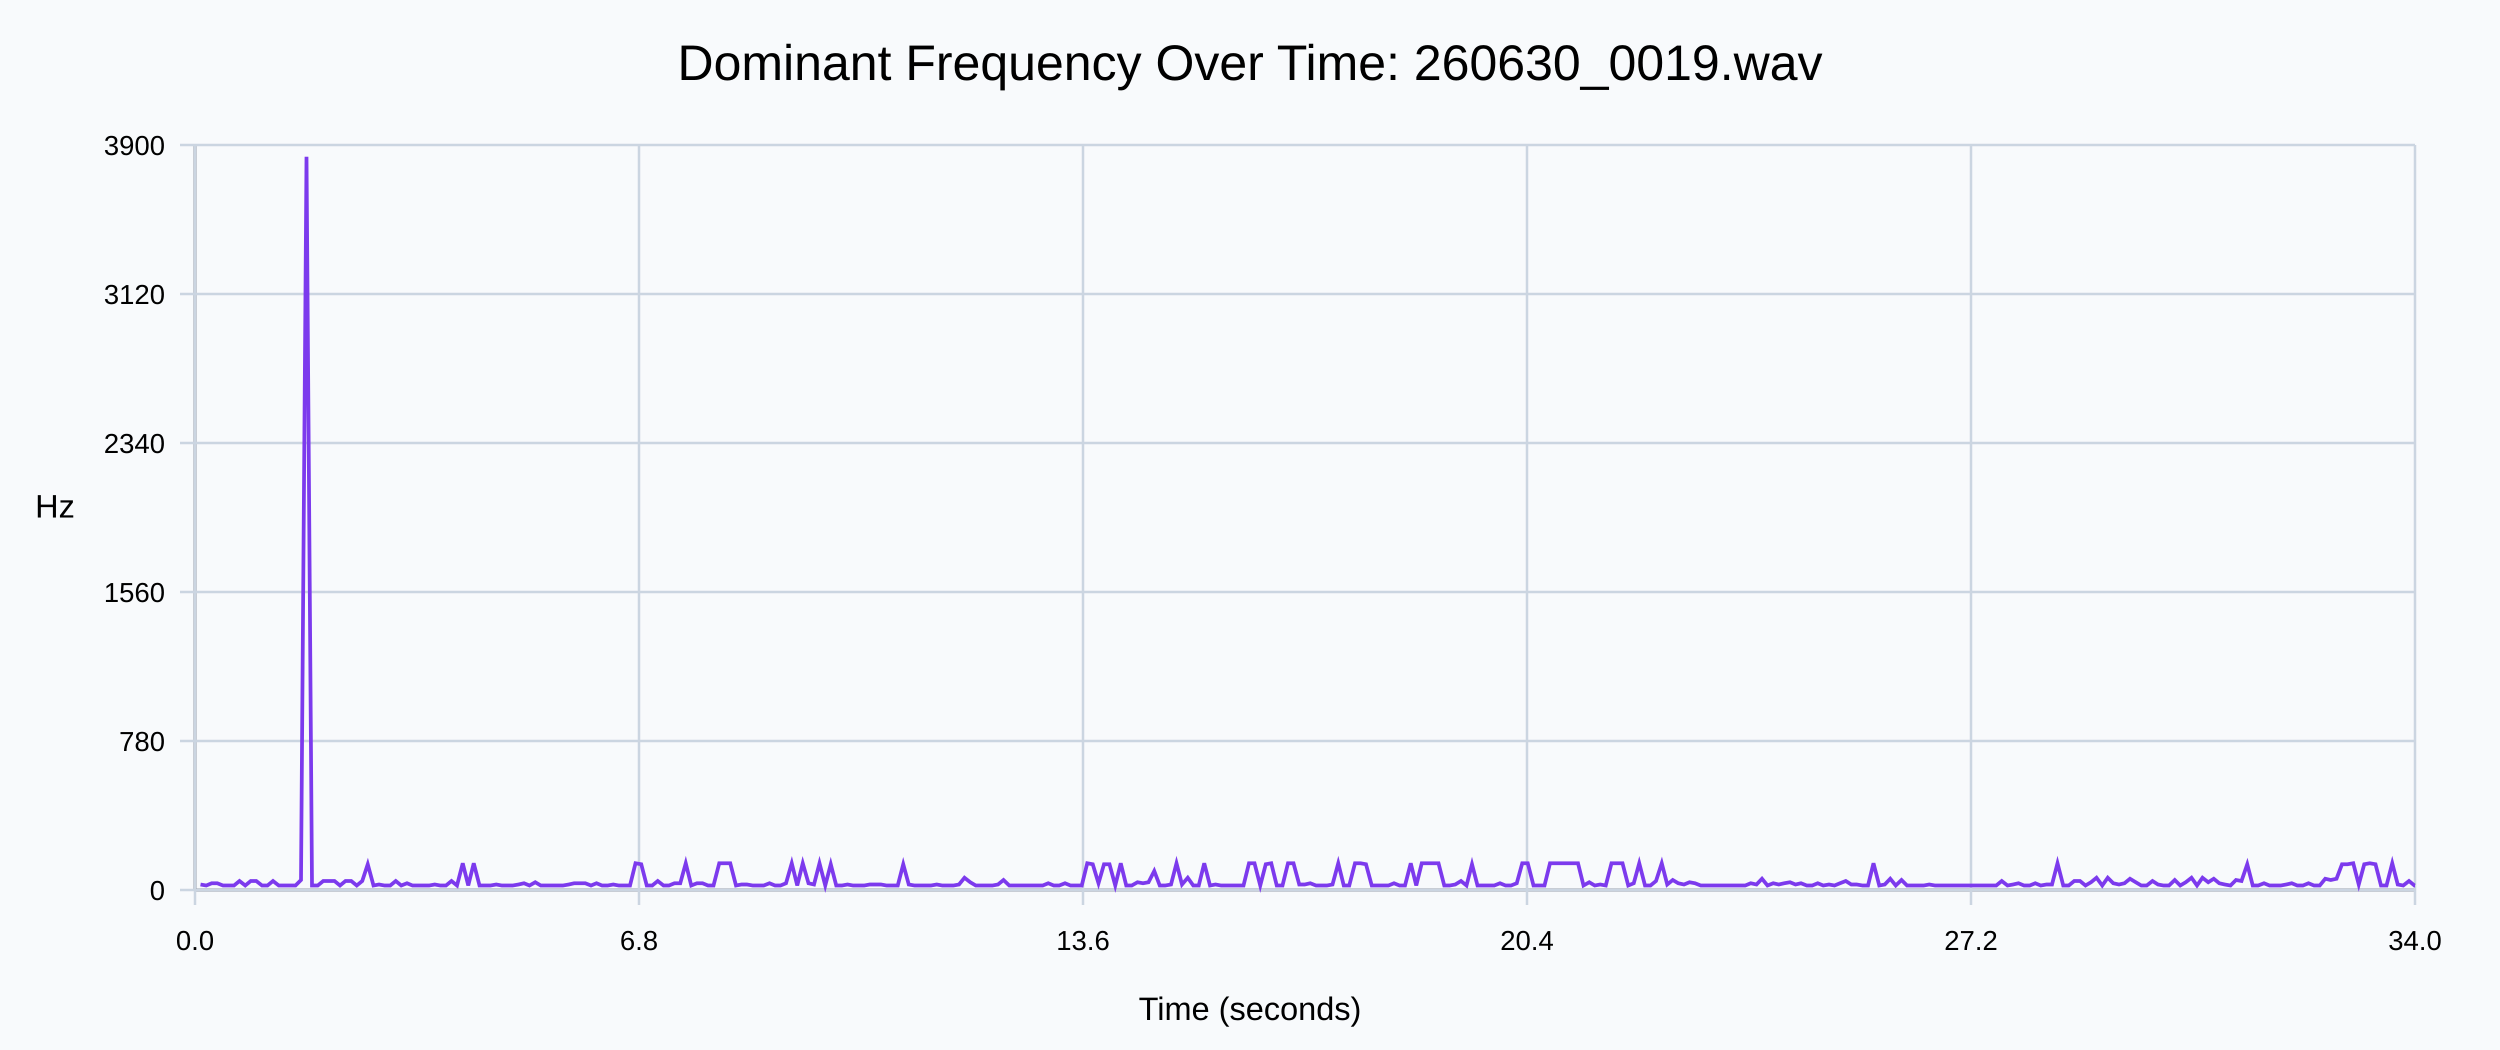
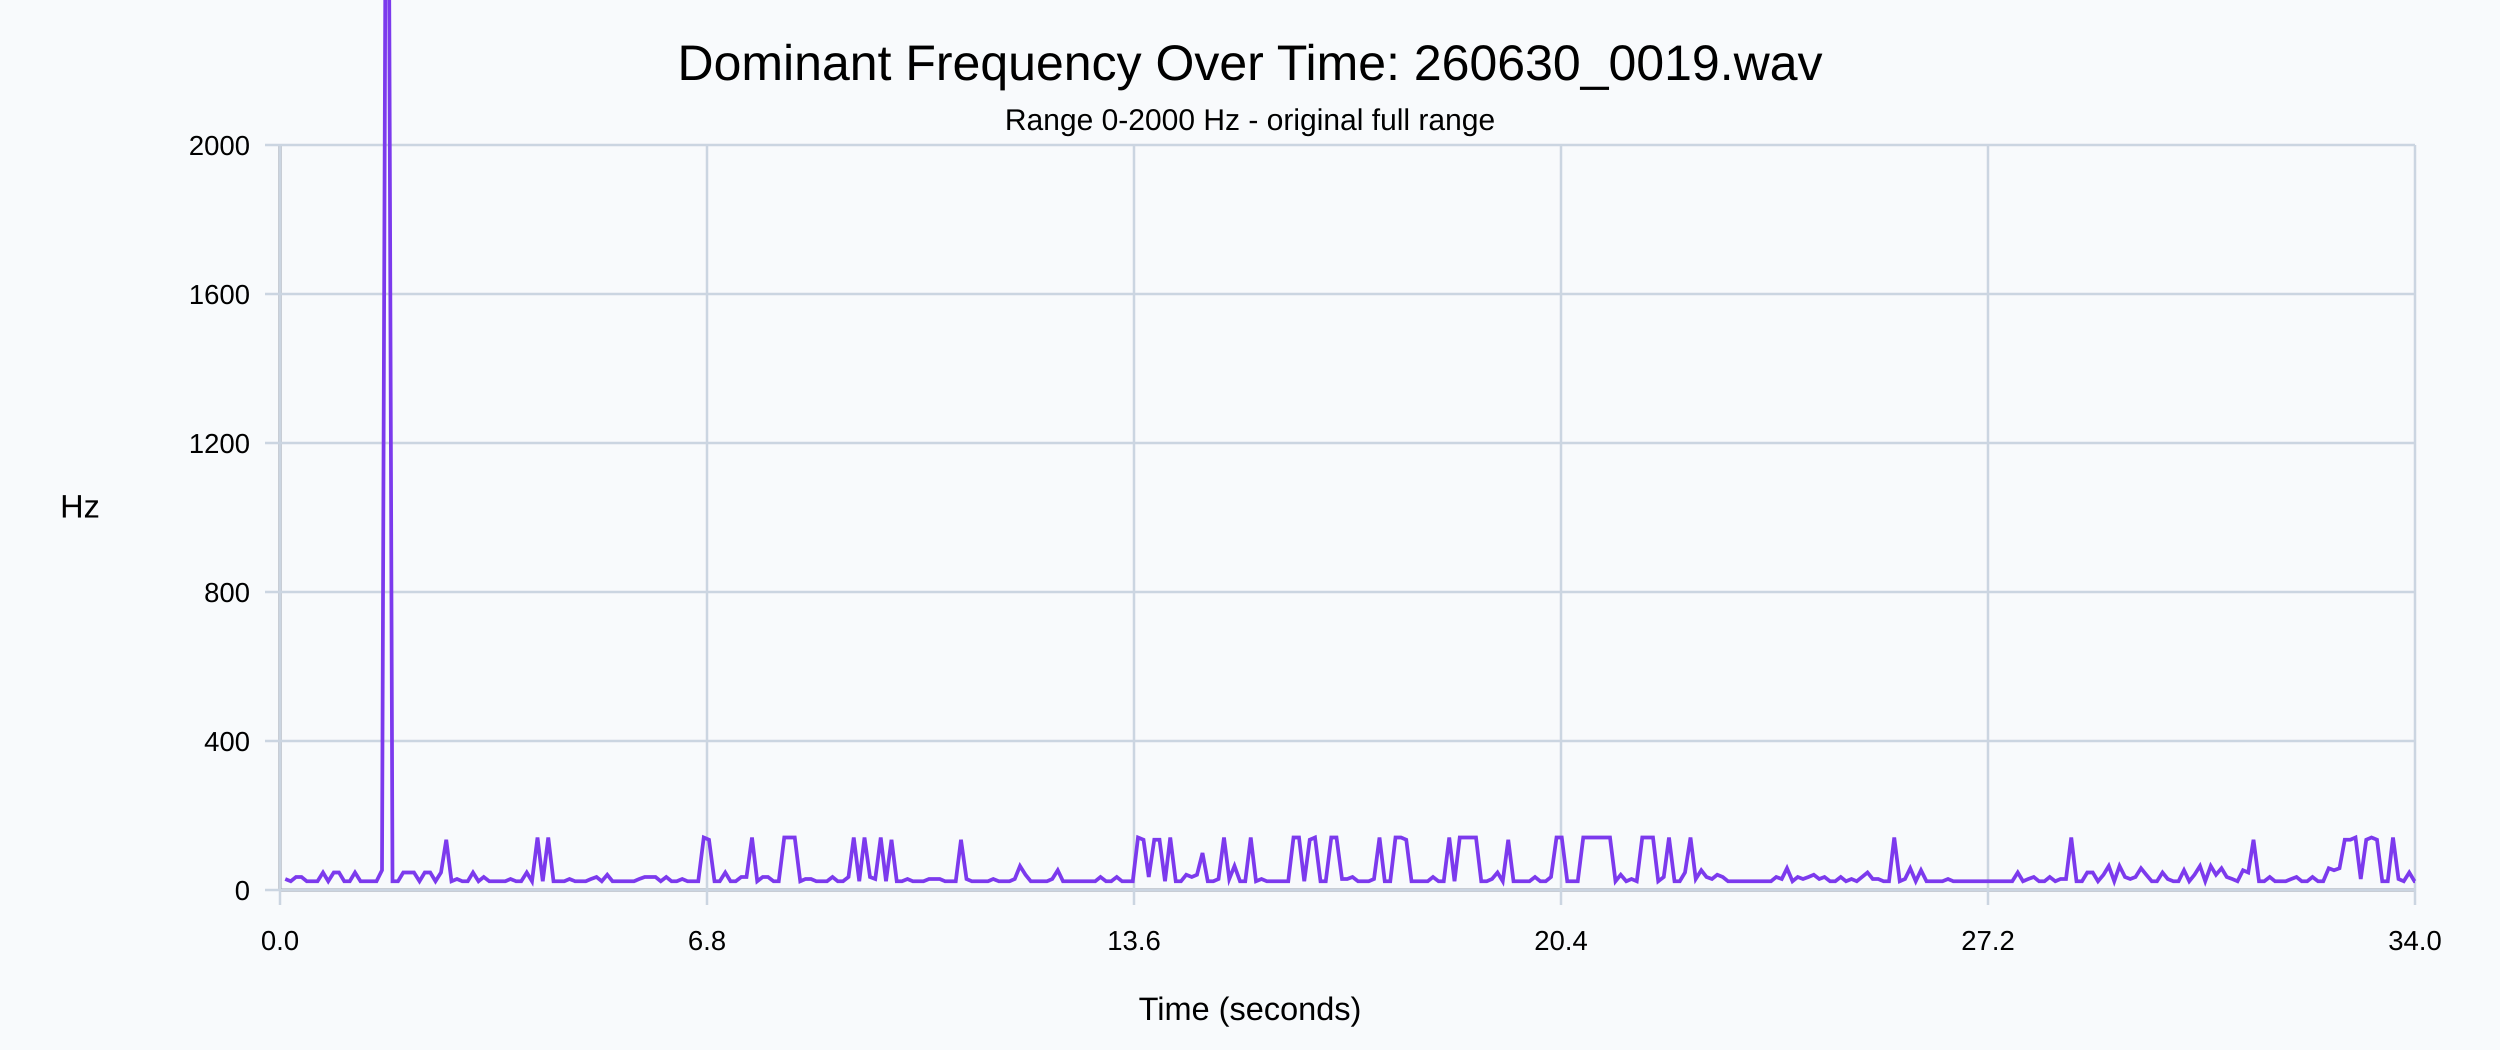
<svg xmlns="http://www.w3.org/2000/svg" width="1000" height="420" viewBox="0 0 1000 420">
  <rect width="100%" height="100%" fill="#f8fafc" />
  <text x="500.0" y="32.0" font-size="20" font-family="Arial, sans-serif" text-anchor="middle">Dominant Frequency Over Time: 260630_0019.wav</text>
-   <line x1="78" y1="58" x2="78" y2="356" stroke="#334155" />
-   <line x1="78" y1="356" x2="966" y2="356" stroke="#334155" />
+   <text x="500.0" y="52.0" font-size="12" font-family="Arial, sans-serif" text-anchor="middle">Range 0-2000 Hz - original full range</text>
+   <line x1="112" y1="58" x2="112" y2="356" stroke="#334155" />
+   <line x1="112" y1="356" x2="966" y2="356" stroke="#334155" />
  <text x="500.0" y="408.0" font-size="13" font-family="Arial, sans-serif" text-anchor="middle">Time (seconds)</text>
-   <text x="22.0" y="207.0" font-size="13" font-family="Arial, sans-serif" text-anchor="middle">Hz</text>
-   <line x1="78.0" y1="58" x2="78.0" y2="362" stroke="#cbd5e1" />
-   <text x="78.0" y="380.0" font-size="11" font-family="Arial, sans-serif" text-anchor="middle">0.0</text>
-   <line x1="72" y1="356.0" x2="966" y2="356.0" stroke="#cbd5e1" />
-   <text x="66.0" y="360.0" font-size="11" font-family="Arial, sans-serif" text-anchor="end">0</text>
-   <line x1="255.6" y1="58" x2="255.6" y2="362" stroke="#cbd5e1" />
-   <text x="255.6" y="380.0" font-size="11" font-family="Arial, sans-serif" text-anchor="middle">6.8</text>
-   <line x1="72" y1="296.4" x2="966" y2="296.4" stroke="#cbd5e1" />
-   <text x="66.0" y="300.4" font-size="11" font-family="Arial, sans-serif" text-anchor="end">780</text>
-   <line x1="433.2" y1="58" x2="433.2" y2="362" stroke="#cbd5e1" />
-   <text x="433.2" y="380.0" font-size="11" font-family="Arial, sans-serif" text-anchor="middle">13.6</text>
-   <line x1="72" y1="236.8" x2="966" y2="236.8" stroke="#cbd5e1" />
-   <text x="66.0" y="240.8" font-size="11" font-family="Arial, sans-serif" text-anchor="end">1560</text>
-   <line x1="610.8" y1="58" x2="610.8" y2="362" stroke="#cbd5e1" />
-   <text x="610.8" y="380.0" font-size="11" font-family="Arial, sans-serif" text-anchor="middle">20.4</text>
-   <line x1="72" y1="177.2" x2="966" y2="177.2" stroke="#cbd5e1" />
-   <text x="66.0" y="181.2" font-size="11" font-family="Arial, sans-serif" text-anchor="end">2340</text>
-   <line x1="788.4" y1="58" x2="788.4" y2="362" stroke="#cbd5e1" />
-   <text x="788.4" y="380.0" font-size="11" font-family="Arial, sans-serif" text-anchor="middle">27.2</text>
-   <line x1="72" y1="117.6" x2="966" y2="117.6" stroke="#cbd5e1" />
-   <text x="66.0" y="121.6" font-size="11" font-family="Arial, sans-serif" text-anchor="end">3120</text>
+   <text x="32.0" y="207.0" font-size="13" font-family="Arial, sans-serif" text-anchor="middle">Hz</text>
+   <line x1="112.0" y1="58" x2="112.0" y2="362" stroke="#cbd5e1" />
+   <text x="112.0" y="380.0" font-size="11" font-family="Arial, sans-serif" text-anchor="middle">0.0</text>
+   <line x1="106" y1="356.0" x2="966" y2="356.0" stroke="#cbd5e1" />
+   <text x="100.0" y="360.0" font-size="11" font-family="Arial, sans-serif" text-anchor="end">0</text>
+   <line x1="282.8" y1="58" x2="282.8" y2="362" stroke="#cbd5e1" />
+   <text x="282.8" y="380.0" font-size="11" font-family="Arial, sans-serif" text-anchor="middle">6.8</text>
+   <line x1="106" y1="296.4" x2="966" y2="296.4" stroke="#cbd5e1" />
+   <text x="100.0" y="300.4" font-size="11" font-family="Arial, sans-serif" text-anchor="end">400</text>
+   <line x1="453.6" y1="58" x2="453.6" y2="362" stroke="#cbd5e1" />
+   <text x="453.6" y="380.0" font-size="11" font-family="Arial, sans-serif" text-anchor="middle">13.6</text>
+   <line x1="106" y1="236.8" x2="966" y2="236.8" stroke="#cbd5e1" />
+   <text x="100.0" y="240.8" font-size="11" font-family="Arial, sans-serif" text-anchor="end">800</text>
+   <line x1="624.4" y1="58" x2="624.4" y2="362" stroke="#cbd5e1" />
+   <text x="624.4" y="380.0" font-size="11" font-family="Arial, sans-serif" text-anchor="middle">20.4</text>
+   <line x1="106" y1="177.2" x2="966" y2="177.2" stroke="#cbd5e1" />
+   <text x="100.0" y="181.2" font-size="11" font-family="Arial, sans-serif" text-anchor="end">1200</text>
+   <line x1="795.2" y1="58" x2="795.2" y2="362" stroke="#cbd5e1" />
+   <text x="795.2" y="380.0" font-size="11" font-family="Arial, sans-serif" text-anchor="middle">27.2</text>
+   <line x1="106" y1="117.6" x2="966" y2="117.6" stroke="#cbd5e1" />
+   <text x="100.0" y="121.6" font-size="11" font-family="Arial, sans-serif" text-anchor="end">1600</text>
  <line x1="966.0" y1="58" x2="966.0" y2="362" stroke="#cbd5e1" />
  <text x="966.0" y="380.0" font-size="11" font-family="Arial, sans-serif" text-anchor="middle">34.0</text>
-   <line x1="72" y1="58.0" x2="966" y2="58.0" stroke="#cbd5e1" />
-   <text x="66.0" y="62.0" font-size="11" font-family="Arial, sans-serif" text-anchor="end">3900</text>
-   <polyline points="80.2,353.8 82.5,354.2 84.7,353.3 86.9,353.3 89.2,354.2 91.4,354.2 93.6,354.2 95.8,352.4 98.1,354.2 100.3,352.4 102.5,352.4 104.8,354.2 107.0,354.2 109.2,352.4 111.5,354.2 113.7,354.2 115.9,354.2 118.2,354.2 120.4,352.0 122.6,62.7 124.8,354.2 127.1,354.2 129.3,352.4 131.5,352.4 133.8,352.4 136.0,354.2 138.2,352.4 140.5,352.4 142.7,354.2 144.9,352.4 147.1,345.7 149.4,354.2 151.6,353.8 153.8,354.2 156.1,354.2 158.3,352.4 160.5,354.2 162.8,353.3 165.0,354.2 167.2,354.2 169.5,354.2 171.7,354.2 173.9,353.8 176.1,354.2 178.4,354.2 180.6,352.4 182.8,354.2 185.1,345.3 187.3,354.2 189.5,345.3 191.8,354.2 194.0,354.2 196.2,354.2 198.5,353.8 200.7,354.2 202.9,354.2 205.1,354.2 207.4,353.8 209.6,353.3 211.8,354.2 214.1,352.9 216.3,354.2 218.5,354.2 220.8,354.2 223.0,354.2 225.2,354.2 227.5,353.8 229.7,353.3 231.9,353.3 234.1,353.3 236.4,354.2 238.6,353.3 240.8,354.2 243.1,354.2 245.3,353.8 247.5,354.2 249.8,354.2 252.0,354.2 254.2,345.3 256.5,345.7 258.7,354.2 260.9,354.2 263.1,352.4 265.4,354.2 267.6,354.2 269.8,353.3 272.1,353.3 274.3,345.3 276.5,354.2 278.8,353.3 281.0,353.3 283.2,354.2 285.4,354.2 287.7,345.3 289.9,345.3 292.1,345.3 294.4,354.2 296.6,353.8 298.8,353.8 301.1,354.2 303.3,354.2 305.5,354.2 307.8,353.3 310.0,354.2 312.2,354.2 314.4,353.3 316.7,345.3 318.9,354.2 321.1,345.3 323.4,353.3 325.6,353.8 327.8,345.3 330.1,354.2 332.3,345.7 334.5,354.2 336.8,354.2 339.0,353.8 341.2,354.2 343.4,354.2 345.7,354.2 347.9,353.8 350.1,353.8 352.4,353.8 354.6,354.2 356.8,354.2 359.1,354.2 361.3,345.7 363.5,353.8 365.8,354.2 368.0,354.2 370.2,354.2 372.4,354.2 374.7,353.8 376.9,354.2 379.1,354.2 381.4,354.2 383.6,353.8 385.8,351.1 388.1,352.9 390.3,354.2 392.5,354.2 394.7,354.2 397.0,354.2 399.2,353.8 401.4,352.0 403.7,354.2 405.9,354.2 408.1,354.2 410.4,354.2 412.6,354.2 414.8,354.2 417.1,354.2 419.3,353.3 421.5,354.2 423.7,354.2 426.0,353.3 428.2,354.2 430.4,354.2 432.7,354.2 434.9,345.3 437.1,345.7 439.4,353.3 441.6,345.7 443.8,345.7 446.1,354.2 448.3,345.3 450.5,354.2 452.7,354.2 455.0,352.9 457.2,353.3 459.4,352.9 461.7,348.4 463.9,354.2 466.1,354.2 468.4,353.8 470.6,345.3 472.8,353.8 475.1,351.1 477.3,354.2 479.5,354.2 481.7,345.3 484.0,354.2 486.2,353.8 488.4,354.2 490.7,354.2 492.9,354.2 495.1,354.2 497.4,354.2 499.6,345.3 501.8,345.3 504.1,354.2 506.3,345.7 508.5,345.3 510.7,354.2 513.0,354.2 515.2,345.3 517.4,345.3 519.7,353.8 521.9,353.8 524.1,353.3 526.4,354.2 528.6,354.2 530.8,354.2 533.0,353.8 535.3,345.3 537.5,354.2 539.7,354.2 542.0,345.3 544.2,345.3 546.4,345.7 548.7,354.2 550.9,354.2 553.1,354.2 555.4,354.2 557.6,353.3 559.8,354.2 562.0,354.2 564.3,345.3 566.5,354.2 568.7,345.3 571.0,345.3 573.2,345.3 575.4,345.3 577.7,354.2 579.9,354.2 582.1,353.8 584.4,352.4 586.6,354.2 588.8,345.7 591.0,354.2 593.3,354.2 595.5,354.2 597.7,354.2 600.0,353.3 602.2,354.2 604.4,354.2 606.7,353.3 608.9,345.3 611.1,345.3 613.4,354.2 615.6,354.2 617.8,354.2 620.0,345.3 622.3,345.3 624.5,345.3 626.7,345.3 629.0,345.3 631.2,345.3 633.4,354.2 635.7,352.9 637.9,354.2 640.1,353.8 642.3,354.2 644.6,345.3 646.8,345.3 649.0,345.3 651.3,354.2 653.5,353.3 655.7,345.3 658.0,354.2 660.2,354.2 662.4,352.4 664.7,345.3 666.9,353.8 669.1,352.0 671.3,353.3 673.6,353.8 675.8,352.9 678.0,353.3 680.3,354.2 682.5,354.2 684.7,354.2 687.0,354.2 689.2,354.2 691.4,354.2 693.7,354.2 695.9,354.2 698.1,354.2 700.3,353.3 702.6,353.8 704.8,351.5 707.0,354.2 709.3,353.3 711.5,353.8 713.7,353.3 716.0,352.9 718.2,353.8 720.4,353.3 722.7,354.2 724.9,354.2 727.1,353.3 729.3,354.2 731.6,353.8 733.8,354.2 736.0,353.3 738.3,352.4 740.5,353.8 742.7,353.8 745.0,354.2 747.2,354.2 749.4,345.3 751.7,354.2 753.9,353.8 756.1,351.5 758.3,354.2 760.6,352.0 762.8,354.2 765.0,354.2 767.3,354.2 769.5,354.2 771.7,353.8 774.0,354.2 776.2,354.2 778.4,354.2 780.6,354.2 782.9,354.2 785.1,354.2 787.3,354.2 789.6,354.2 791.8,354.2 794.0,354.2 796.3,354.2 798.5,354.2 800.7,352.4 803.0,354.2 805.2,353.8 807.4,353.3 809.6,354.2 811.9,354.2 814.1,353.3 816.3,354.2 818.6,353.8 820.8,353.8 823.0,345.3 825.3,354.2 827.5,354.2 829.7,352.4 832.0,352.4 834.2,354.2 836.4,352.9 838.6,351.1 840.9,354.2 843.1,351.1 845.3,353.3 847.6,353.8 849.8,353.3 852.0,351.5 854.3,352.9 856.5,354.2 858.7,354.2 861.0,352.4 863.2,353.8 865.4,354.2 867.6,354.2 869.9,352.0 872.1,354.2 874.3,352.9 876.6,351.1 878.8,354.2 881.0,351.1 883.3,352.9 885.5,351.5 887.7,353.3 889.9,353.8 892.2,354.2 894.4,352.0 896.6,352.4 898.9,345.7 901.1,354.2 903.3,354.2 905.6,353.3 907.8,354.2 910.0,354.2 912.3,354.2 914.5,353.8 916.7,353.3 918.9,354.2 921.2,354.2 923.4,353.3 925.6,354.2 927.9,354.2 930.1,351.5 932.3,352.0 934.6,351.5 936.8,345.7 939.0,345.7 941.3,345.3 943.5,353.8 945.7,345.7 947.9,345.3 950.2,345.7 952.4,354.2 954.6,354.2 956.9,345.3 959.1,353.8 961.3,354.2 963.6,352.4 965.8,354.2 966.0,354.2" fill="none" stroke="#7c3aed" stroke-width="1.5" />
+   <line x1="106" y1="58.0" x2="966" y2="58.0" stroke="#cbd5e1" />
+   <text x="100.0" y="62.0" font-size="11" font-family="Arial, sans-serif" text-anchor="end">2000</text>
+   <polyline points="114.1,351.6 116.3,352.5 118.4,350.8 120.6,350.8 122.7,352.5 124.9,352.5 127.0,352.5 129.2,349.0 131.3,352.5 133.5,349.0 135.6,349.0 137.7,352.5 139.9,352.5 142.0,349.0 144.2,352.5 146.3,352.5 148.5,352.5 150.6,352.5 152.8,348.1 154.9,-215.8 157.0,352.5 159.2,352.5 161.3,349.0 163.5,349.0 165.6,349.0 167.8,352.5 169.9,349.0 172.1,349.0 174.2,352.5 176.4,349.0 178.5,335.9 180.6,352.5 182.8,351.6 184.9,352.5 187.1,352.5 189.2,349.0 191.4,352.5 193.5,350.8 195.7,352.5 197.8,352.5 200.0,352.5 202.1,352.5 204.2,351.6 206.4,352.5 208.5,352.5 210.7,349.0 212.8,352.5 215.0,335.0 217.1,352.5 219.3,335.0 221.4,352.5 223.6,352.5 225.7,352.5 227.8,351.6 230.0,352.5 232.1,352.5 234.3,352.5 236.4,351.6 238.6,350.8 240.7,352.5 242.9,349.9 245.0,352.5 247.1,352.5 249.3,352.5 251.4,352.5 253.6,352.5 255.7,351.6 257.9,350.8 260.0,350.8 262.2,350.8 264.3,352.5 266.5,350.8 268.6,352.5 270.7,352.5 272.9,351.6 275.0,352.5 277.2,352.5 279.3,352.5 281.5,335.0 283.6,335.9 285.8,352.5 287.9,352.5 290.1,349.0 292.2,352.5 294.3,352.5 296.5,350.8 298.6,350.8 300.8,335.0 302.9,352.5 305.1,350.8 307.2,350.8 309.4,352.5 311.5,352.5 313.7,335.0 315.8,335.0 317.9,335.0 320.1,352.5 322.2,351.6 324.4,351.6 326.5,352.5 328.7,352.5 330.8,352.5 333.0,350.8 335.1,352.5 337.2,352.5 339.4,350.8 341.5,335.0 343.7,352.5 345.8,335.0 348.0,350.8 350.1,351.6 352.3,335.0 354.4,352.5 356.6,335.9 358.7,352.5 360.8,352.5 363.0,351.6 365.1,352.5 367.3,352.5 369.4,352.5 371.6,351.6 373.7,351.6 375.9,351.6 378.0,352.5 380.2,352.5 382.3,352.5 384.4,335.9 386.6,351.6 388.7,352.5 390.9,352.5 393.0,352.5 395.2,352.5 397.3,351.6 399.5,352.5 401.6,352.5 403.8,352.5 405.9,351.6 408.0,346.4 410.2,349.9 412.3,352.5 414.5,352.5 416.6,352.5 418.8,352.5 420.9,351.6 423.1,348.1 425.2,352.5 427.3,352.5 429.5,352.5 431.6,352.5 433.8,352.5 435.9,352.5 438.1,352.5 440.2,350.8 442.4,352.5 444.5,352.5 446.7,350.8 448.8,352.5 450.9,352.5 453.1,352.5 455.2,335.0 457.4,335.9 459.5,350.8 461.7,335.9 463.8,335.9 466.0,352.5 468.1,335.0 470.3,352.5 472.4,352.5 474.5,349.9 476.7,350.8 478.8,349.9 481.0,341.2 483.1,352.5 485.3,352.5 487.4,351.6 489.6,335.0 491.7,351.6 493.8,346.4 496.0,352.5 498.1,352.5 500.3,335.0 502.4,352.5 504.6,351.6 506.7,352.5 508.9,352.5 511.0,352.5 513.2,352.5 515.3,352.5 517.4,335.0 519.6,335.0 521.7,352.5 523.9,335.9 526.0,335.0 528.2,352.5 530.3,352.5 532.5,335.0 534.6,335.0 536.8,351.6 538.9,351.6 541.0,350.8 543.2,352.5 545.3,352.5 547.5,352.5 549.6,351.6 551.8,335.0 553.9,352.5 556.1,352.5 558.2,335.0 560.4,335.0 562.5,335.9 564.6,352.5 566.8,352.5 568.9,352.5 571.1,352.5 573.2,350.8 575.4,352.5 577.5,352.5 579.7,335.0 581.8,352.5 583.9,335.0 586.1,335.0 588.2,335.0 590.4,335.0 592.5,352.5 594.7,352.5 596.8,351.6 599.0,349.0 601.1,352.5 603.3,335.9 605.4,352.5 607.5,352.5 609.7,352.5 611.8,352.5 614.0,350.8 616.1,352.5 618.3,352.5 620.4,350.8 622.6,335.0 624.7,335.0 626.9,352.5 629.0,352.5 631.1,352.5 633.3,335.0 635.4,335.0 637.6,335.0 639.7,335.0 641.9,335.0 644.0,335.0 646.2,352.5 648.3,349.9 650.5,352.5 652.6,351.6 654.7,352.5 656.9,335.0 659.0,335.0 661.2,335.0 663.3,352.5 665.5,350.8 667.6,335.0 669.8,352.5 671.9,352.5 674.0,349.0 676.2,335.0 678.3,351.6 680.5,348.1 682.6,350.8 684.8,351.6 686.9,349.9 689.1,350.8 691.2,352.5 693.4,352.5 695.5,352.5 697.6,352.5 699.8,352.5 701.9,352.5 704.1,352.5 706.2,352.5 708.4,352.5 710.5,350.8 712.7,351.6 714.8,347.3 717.0,352.5 719.1,350.8 721.2,351.6 723.4,350.8 725.5,349.9 727.7,351.6 729.8,350.8 732.0,352.5 734.1,352.5 736.3,350.8 738.4,352.5 740.6,351.6 742.7,352.5 744.8,350.8 747.0,349.0 749.1,351.6 751.3,351.6 753.4,352.5 755.6,352.5 757.7,335.0 759.9,352.5 762.0,351.6 764.1,347.3 766.3,352.5 768.4,348.1 770.6,352.5 772.7,352.5 774.9,352.5 777.0,352.5 779.2,351.6 781.3,352.5 783.5,352.5 785.6,352.5 787.7,352.5 789.9,352.5 792.0,352.5 794.2,352.5 796.3,352.5 798.5,352.5 800.6,352.5 802.8,352.5 804.9,352.5 807.1,349.0 809.2,352.5 811.3,351.6 813.5,350.8 815.6,352.5 817.8,352.5 819.9,350.8 822.1,352.5 824.2,351.6 826.4,351.6 828.5,335.0 830.6,352.5 832.8,352.5 834.9,349.0 837.1,349.0 839.2,352.5 841.4,349.9 843.5,346.4 845.7,352.5 847.8,346.4 850.0,350.8 852.1,351.6 854.2,350.8 856.4,347.3 858.5,349.9 860.7,352.5 862.8,352.5 865.0,349.0 867.1,351.6 869.3,352.5 871.4,352.5 873.6,348.1 875.7,352.5 877.8,349.9 880.0,346.4 882.1,352.5 884.3,346.4 886.4,349.9 888.6,347.3 890.7,350.8 892.9,351.6 895.0,352.5 897.2,348.1 899.3,349.0 901.4,335.9 903.6,352.5 905.7,352.5 907.9,350.8 910.0,352.5 912.2,352.5 914.3,352.5 916.5,351.6 918.6,350.8 920.7,352.5 922.9,352.5 925.0,350.8 927.2,352.5 929.3,352.5 931.5,347.3 933.6,348.1 935.8,347.3 937.9,335.9 940.1,335.9 942.2,335.0 944.3,351.6 946.5,335.9 948.6,335.0 950.8,335.9 952.9,352.5 955.1,352.5 957.2,335.0 959.4,351.6 961.5,352.5 963.7,349.0 965.8,352.5 966.0,352.5" fill="none" stroke="#7c3aed" stroke-width="1.5" />
</svg>
